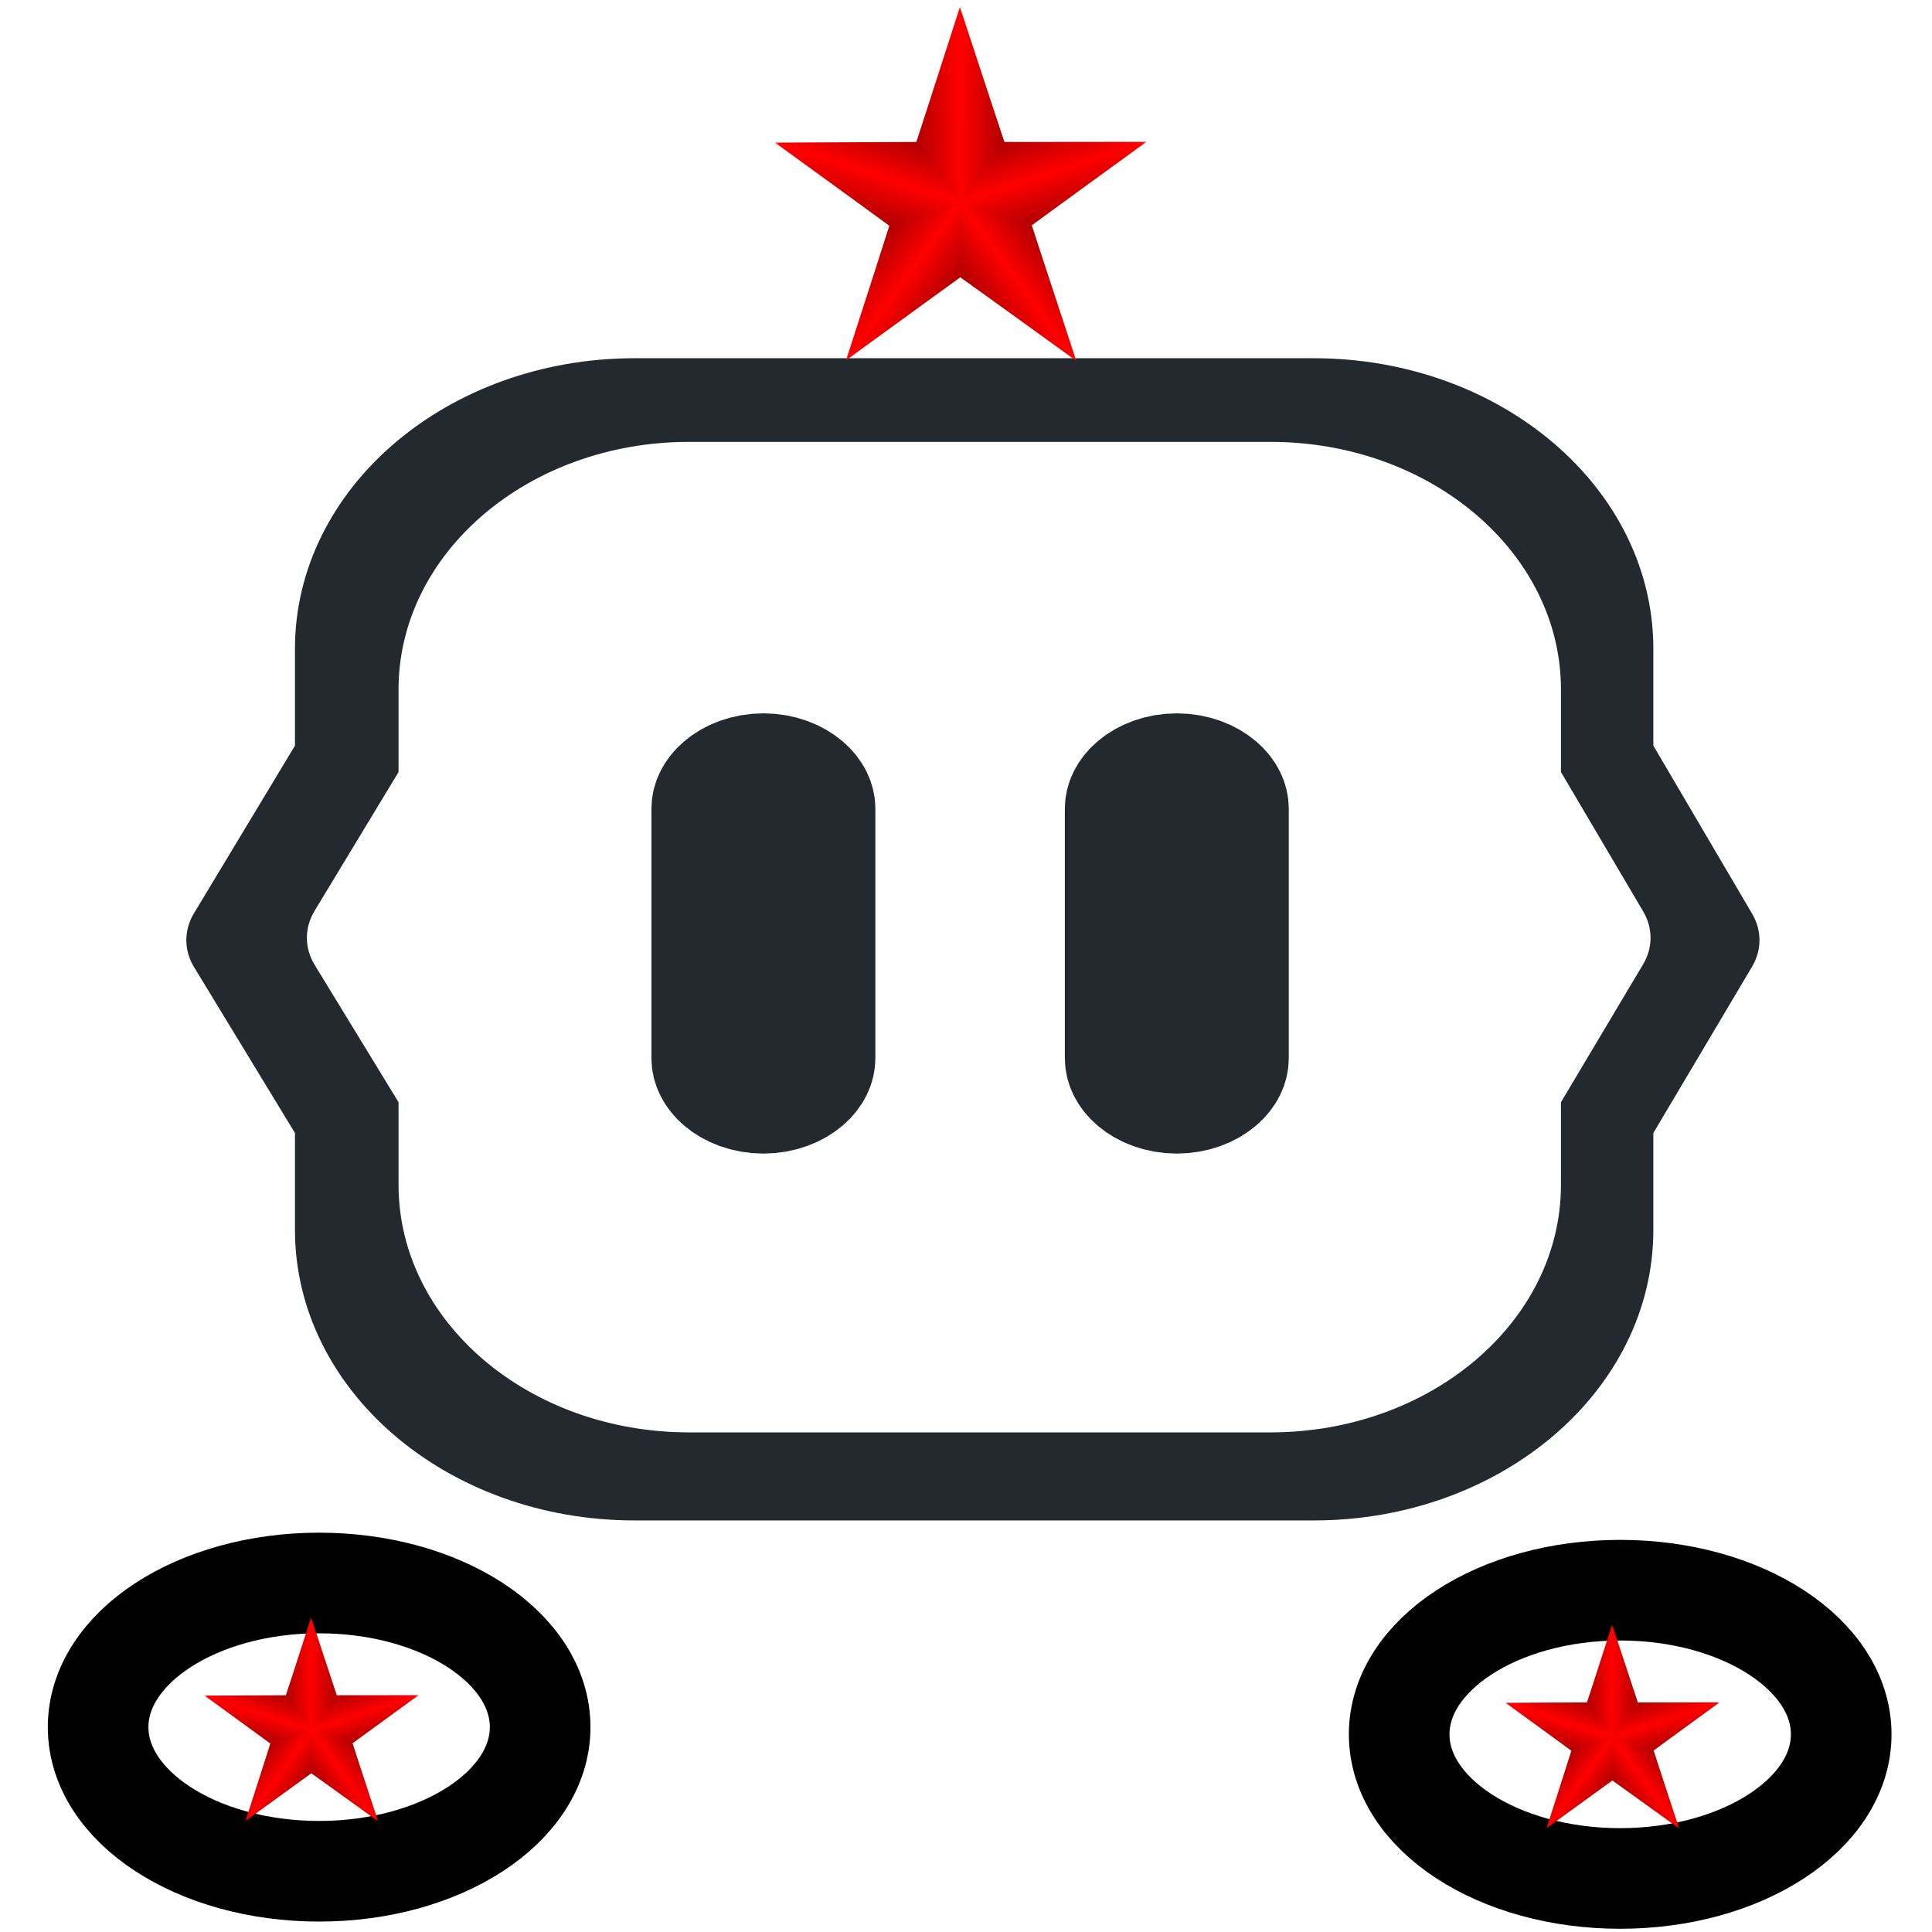
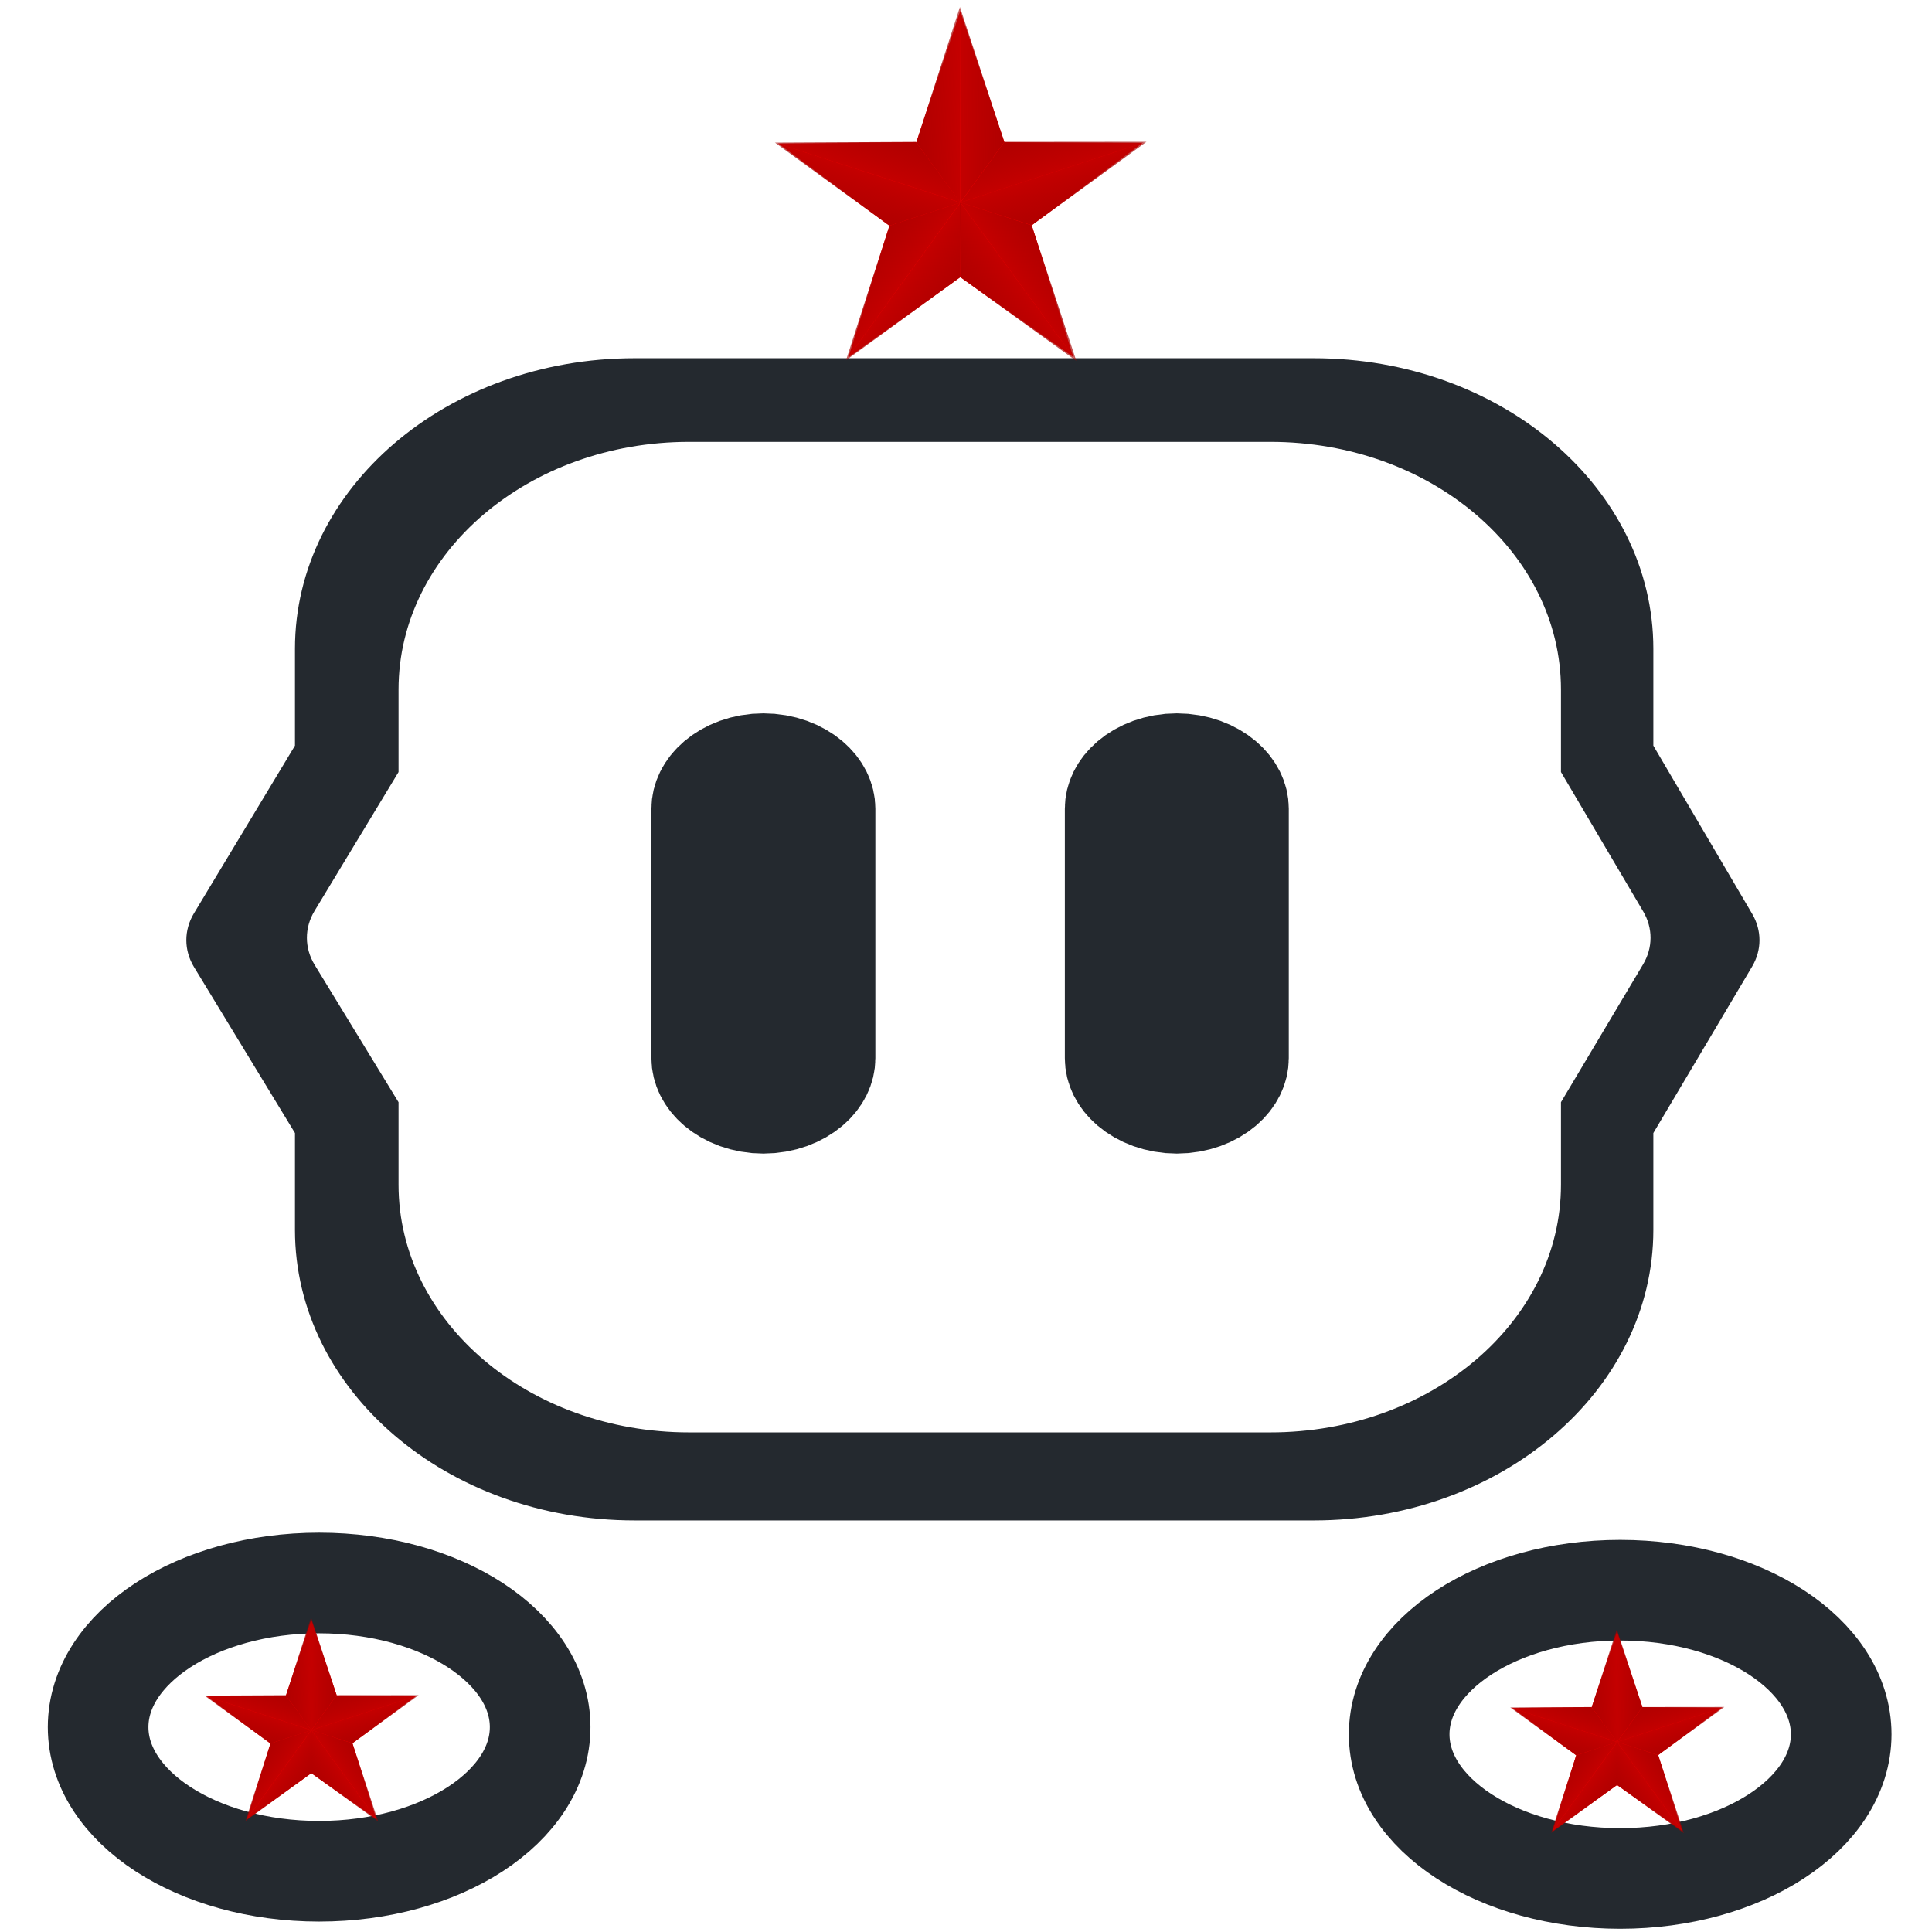
<svg xmlns="http://www.w3.org/2000/svg" xmlns:ns1="https://boxy-svg.com" width="128px" height="128px" viewBox="0 0 92 96" version="1.1">
  <defs>
    <ns1:guide x="45.546" y="6.182" angle="0" />
    <ns1:guide x="128.954" y="14.502" angle="0" />
    <linearGradient id="a">
-       <stop stop-color="#f00" offset="0" />
+       <stop offset="0" style="stop-color: rgba(163, 0, 0, 0.643);" />
      <stop stop-color="#b10000" offset="1" />
    </linearGradient>
    <linearGradient id="k" x1="371.65" x2="381.72" y1="545.58" y2="514.35" gradientUnits="userSpaceOnUse" href="#a" />
    <linearGradient id="j" x1="371.65" x2="361.61" y1="545.58" y2="576.75" gradientUnits="userSpaceOnUse" href="#a" />
    <linearGradient id="i" x1="388.03" x2="361.6" y1="595.93" y2="576.74" gradientUnits="userSpaceOnUse" href="#a" />
    <linearGradient id="h" x1="388.03" x2="414.41" y1="595.93" y2="615.09" gradientUnits="userSpaceOnUse" href="#a" />
    <linearGradient id="g" x1="440.98" x2="414.41" y1="595.74" y2="615.09" gradientUnits="userSpaceOnUse" href="#a" />
    <linearGradient id="f" x1="440.98" x2="467.57" y1="595.74" y2="576.41" gradientUnits="userSpaceOnUse" href="#a" />
    <linearGradient id="e" x1="457.39" x2="467.61" y1="545.47" y2="576.53" gradientUnits="userSpaceOnUse" href="#a" />
    <linearGradient id="d" x1="457.39" x2="447.39" y1="545.47" y2="514.04" gradientUnits="userSpaceOnUse" href="#a" />
    <linearGradient id="c" x1="414.41" x2="447.06" y1="514.19" y2="514.04" gradientUnits="userSpaceOnUse" href="#a" />
    <linearGradient id="b" x1="414.41" x2="381.62" y1="514.19" y2="514.68" gradientUnits="userSpaceOnUse" href="#a" />
    <linearGradient id="a-1" x1="414.41" x2="381.62" y1="514.19" y2="514.68" gradientUnits="userSpaceOnUse" href="#a" />
    <linearGradient id="a-2" x1="414.41" x2="447.06" y1="514.19" y2="514.04" gradientUnits="userSpaceOnUse" href="#a" />
    <linearGradient id="a-3" x1="457.39" x2="447.39" y1="545.47" y2="514.04" gradientUnits="userSpaceOnUse" href="#a" />
    <linearGradient id="a-4" x1="457.39" x2="467.61" y1="545.47" y2="576.53" gradientUnits="userSpaceOnUse" href="#a" />
    <linearGradient id="a-5" x1="440.98" x2="467.57" y1="595.74" y2="576.41" gradientUnits="userSpaceOnUse" href="#a" />
    <linearGradient id="a-6" x1="440.98" x2="414.41" y1="595.74" y2="615.09" gradientUnits="userSpaceOnUse" href="#a" />
    <linearGradient id="a-7" x1="388.03" x2="414.41" y1="595.93" y2="615.09" gradientUnits="userSpaceOnUse" href="#a" />
    <linearGradient id="a-8" x1="388.03" x2="361.6" y1="595.93" y2="576.74" gradientUnits="userSpaceOnUse" href="#a" />
    <linearGradient id="a-9" x1="371.65" x2="361.61" y1="545.58" y2="576.75" gradientUnits="userSpaceOnUse" href="#a" />
    <linearGradient id="a-10" x1="371.65" x2="381.72" y1="545.58" y2="514.35" gradientUnits="userSpaceOnUse" href="#a" />
+     <ns1:export>
+       <ns1:file format="png" path="icon.png" width="128" height="128" />
+       <ns1:file format="png" path="robot_panel_dark.png" background="#fff" width="29" height="30" />
+       <ns1:file format="png" path="robot_panel_light.png" width="29" height="30" />
+     </ns1:export>
    <linearGradient id="a-11" x1="414.41" x2="381.62" y1="514.19" y2="514.68" gradientUnits="userSpaceOnUse" href="#a" />
    <linearGradient id="a-12" x1="414.41" x2="447.06" y1="514.19" y2="514.04" gradientUnits="userSpaceOnUse" href="#a" />
    <linearGradient id="a-13" x1="457.39" x2="447.39" y1="545.47" y2="514.04" gradientUnits="userSpaceOnUse" href="#a" />
    <linearGradient id="a-14" x1="457.39" x2="467.61" y1="545.47" y2="576.53" gradientUnits="userSpaceOnUse" href="#a" />
    <linearGradient id="a-15" x1="440.98" x2="467.57" y1="595.74" y2="576.41" gradientUnits="userSpaceOnUse" href="#a" />
    <linearGradient id="a-16" x1="440.98" x2="414.41" y1="595.74" y2="615.09" gradientUnits="userSpaceOnUse" href="#a" />
    <linearGradient id="a-17" x1="388.03" x2="414.41" y1="595.93" y2="615.09" gradientUnits="userSpaceOnUse" href="#a" />
    <linearGradient id="a-18" x1="388.03" x2="361.6" y1="595.93" y2="576.74" gradientUnits="userSpaceOnUse" href="#a" />
    <linearGradient id="a-19" x1="371.65" x2="361.61" y1="545.58" y2="576.75" gradientUnits="userSpaceOnUse" href="#a" />
    <linearGradient id="a-20" x1="371.65" x2="381.72" y1="545.58" y2="514.35" gradientUnits="userSpaceOnUse" href="#a" />
-     <ns1:export>
-       <ns1:file format="png" path="icon.png" width="128" height="128" />
-       <ns1:file format="png" path="robot_panel_dark.png" background="#fff" width="29" height="30" />
-       <ns1:file format="png" path="robot_panel_light.png" width="29" height="30" />
-     </ns1:export>
  </defs>
  <g id="Page-1" stroke="none" stroke-width="1" fill="none" fill-rule="evenodd">
    <g id="icon-copy" transform="translate(-34, -40)" fill="#24292F">
      <g id="Group-Copy-2" transform="translate(34, 40.5)">
        <g style="" transform="matrix(0.85593, 0, 0, 0.729166, 7.259196, 5.414602)">
          <path d="M65.449,16.3 C76.337,16.3 85.164,25.165 85.164,36.1 L85.164,42.7 L90.903,54.165 C91.469,55.297 91.467,56.63 90.896,57.76 L85.164,69.1 L85.164,75.7 C85.164,86.636 76.337,95.5 65.449,95.5 L26.021,95.5 C15.133,95.5 6.306,86.636 6.306,75.7 L6.306,69.1 L0.449,57.795 C-0.147,56.646 -0.15,55.28 0.441,54.129 L6.306,42.7 L6.306,36.1 C6.306,25.165 15.133,16.3 26.021,16.3 L65.449,16.3 Z M62.93,22 L29.19,22 C19.872,22 12.319,29.555 12.319,38.875 L12.319,44.5 L7.443,53.963 C6.848,55.118 6.851,56.49 7.45,57.642 L12.319,67 L12.319,72.625 C12.319,81.945 19.872,89.5 29.19,89.5 L62.93,89.5 C72.248,89.5 79.801,81.945 79.801,72.625 L79.801,67 L84.568,57.606 C85.143,56.473 85.146,55.135 84.575,53.999 L79.801,44.5 L79.801,38.875 C79.801,29.555 72.248,22 62.93,22 Z" id="Combined-Shape" fill-rule="nonzero" />
          <rect id="Rectangle-Copy" stroke="#24292F" stroke-width="8" x="31" y="44.5" width="5" height="22" rx="2.5" />
          <rect id="Rectangle-Copy-2" stroke="#24292F" stroke-width="8" x="55" y="44.5" width="5" height="22" rx="2.5" />
        </g>
      </g>
    </g>
  </g>
  <g transform="matrix(0.066707, 0, 0, 0.066707, 18.07405, -27.25726)">
    <path d="m498.69 674.7-84.295-59.618-83.476 59.917 30.694-98.251-82.822-61.216 102.83-0.85 32.723-98.006 32.995 98.208 102.91 0.162-82.679 61.368z" fill="#f00" />
    <path d="m414.32 559.35-32.709-44.666 32.501-100.82z" fill="url(#b)" />
    <path d="m447.16 514.36-32.749 45.109-0.296-145.61z" fill="url(#c)" />
    <path d="m553.05 514.25-105.89 0.109-32.552 45.08z" fill="url(#d)" />
    <path d="m467.57 576.41-52.955-16.975 138.44-45.189z" fill="url(#e)" />
    <path d="m414.41 559.37 53.192 17.159 33.16 100.85z" fill="url(#f)" />
    <path d="m414.41 615.06-0.088-55.718 86.441 118.04z" fill="url(#g)" />
    <path d="m414.61 559.44-85.304 117.51 85.085-61.871z" fill="url(#h)" />
    <path d="m361.61 576.74 52.802-17.2-85.107 117.41z" fill="url(#i)" />
    <path d="m414.41 559.54-138.04-44.691 85.234 61.891z" fill="url(#j)" />
    <path d="m381.38 514.35 33.072 45.141-138.07-44.645z" fill="url(#k)" />
  </g>
  <g transform="matrix(1, 0, 0, 1, -8.021347, 0.572945)">
-     <ellipse style="stroke: rgb(0, 0, 0); stroke-width: 5px; fill: none;" cx="21.879" cy="85.247" rx="10.982" ry="7.162" />
+     <ellipse style="stroke-width: 5px; fill: none; stroke: rgb(36, 41, 47);" cx="21.879" cy="85.247" rx="10.982" ry="7.162" />
    <g transform="matrix(0.038442, 0, 0, 0.038442, 5.559817, 63.88979)" style="">
      <path d="m498.69 674.7-84.295-59.618-83.476 59.917 30.694-98.251-82.822-61.216 102.83-0.85 32.723-98.006 32.995 98.208 102.91 0.162-82.679 61.368z" fill="#f00" />
      <path d="m414.32 559.35-32.709-44.666 32.501-100.82z" fill="url(#a-1)" />
      <path d="m447.16 514.36-32.749 45.109-0.296-145.61z" fill="url(#a-2)" />
      <path d="m553.05 514.25-105.89 0.109-32.552 45.08z" fill="url(#a-3)" />
      <path d="m467.57 576.41-52.955-16.975 138.44-45.189z" fill="url(#a-4)" />
      <path d="m414.41 559.37 53.192 17.159 33.16 100.85z" fill="url(#a-5)" />
      <path d="m414.41 615.06-0.088-55.718 86.441 118.04z" fill="url(#a-6)" />
      <path d="m414.61 559.44-85.304 117.51 85.085-61.871z" fill="url(#a-7)" />
      <path d="m361.61 576.74 52.802-17.2-85.107 117.41z" fill="url(#a-8)" />
      <path d="m414.41 559.54-138.04-44.691 85.234 61.891z" fill="url(#a-9)" />
      <path d="m381.38 514.35 33.072 45.141-138.07-44.645z" fill="url(#a-10)" />
    </g>
  </g>
  <g transform="matrix(1, 0, 0, 1, 56.62725, 0.930736)">
-     <ellipse style="stroke: rgb(0, 0, 0); stroke-width: 5px; fill: none;" cx="21.879" cy="85.247" rx="10.982" ry="7.162" />
-     <g transform="matrix(0.038442, 0, 0, 0.038442, 5.559817, 63.88979)" style="">
+     <ellipse style="stroke-width: 5px; fill: none; stroke: rgb(36, 41, 47);" cx="21.879" cy="85.247" rx="10.982" ry="7.162" />
+     <g transform="matrix(0.038442, 0, 0, 0.038442, 5.792221, 64.11924)" style="">
      <path d="m498.69 674.7-84.295-59.618-83.476 59.917 30.694-98.251-82.822-61.216 102.83-0.85 32.723-98.006 32.995 98.208 102.91 0.162-82.679 61.368z" fill="#f00" />
      <path d="m414.32 559.35-32.709-44.666 32.501-100.82z" fill="url(#a-11)" />
      <path d="m447.16 514.36-32.749 45.109-0.296-145.61z" fill="url(#a-12)" />
      <path d="m553.05 514.25-105.89 0.109-32.552 45.08z" fill="url(#a-13)" />
      <path d="m467.57 576.41-52.955-16.975 138.44-45.189z" fill="url(#a-14)" />
      <path d="m414.41 559.37 53.192 17.159 33.16 100.85z" fill="url(#a-15)" />
      <path d="m414.41 615.06-0.088-55.718 86.441 118.04z" fill="url(#a-16)" />
      <path d="m414.61 559.44-85.304 117.51 85.085-61.871z" fill="url(#a-17)" />
      <path d="m361.61 576.74 52.802-17.2-85.107 117.41z" fill="url(#a-18)" />
      <path d="m414.41 559.54-138.04-44.691 85.234 61.891z" fill="url(#a-19)" />
      <path d="m381.38 514.35 33.072 45.141-138.07-44.645z" fill="url(#a-20)" />
    </g>
  </g>
</svg>
